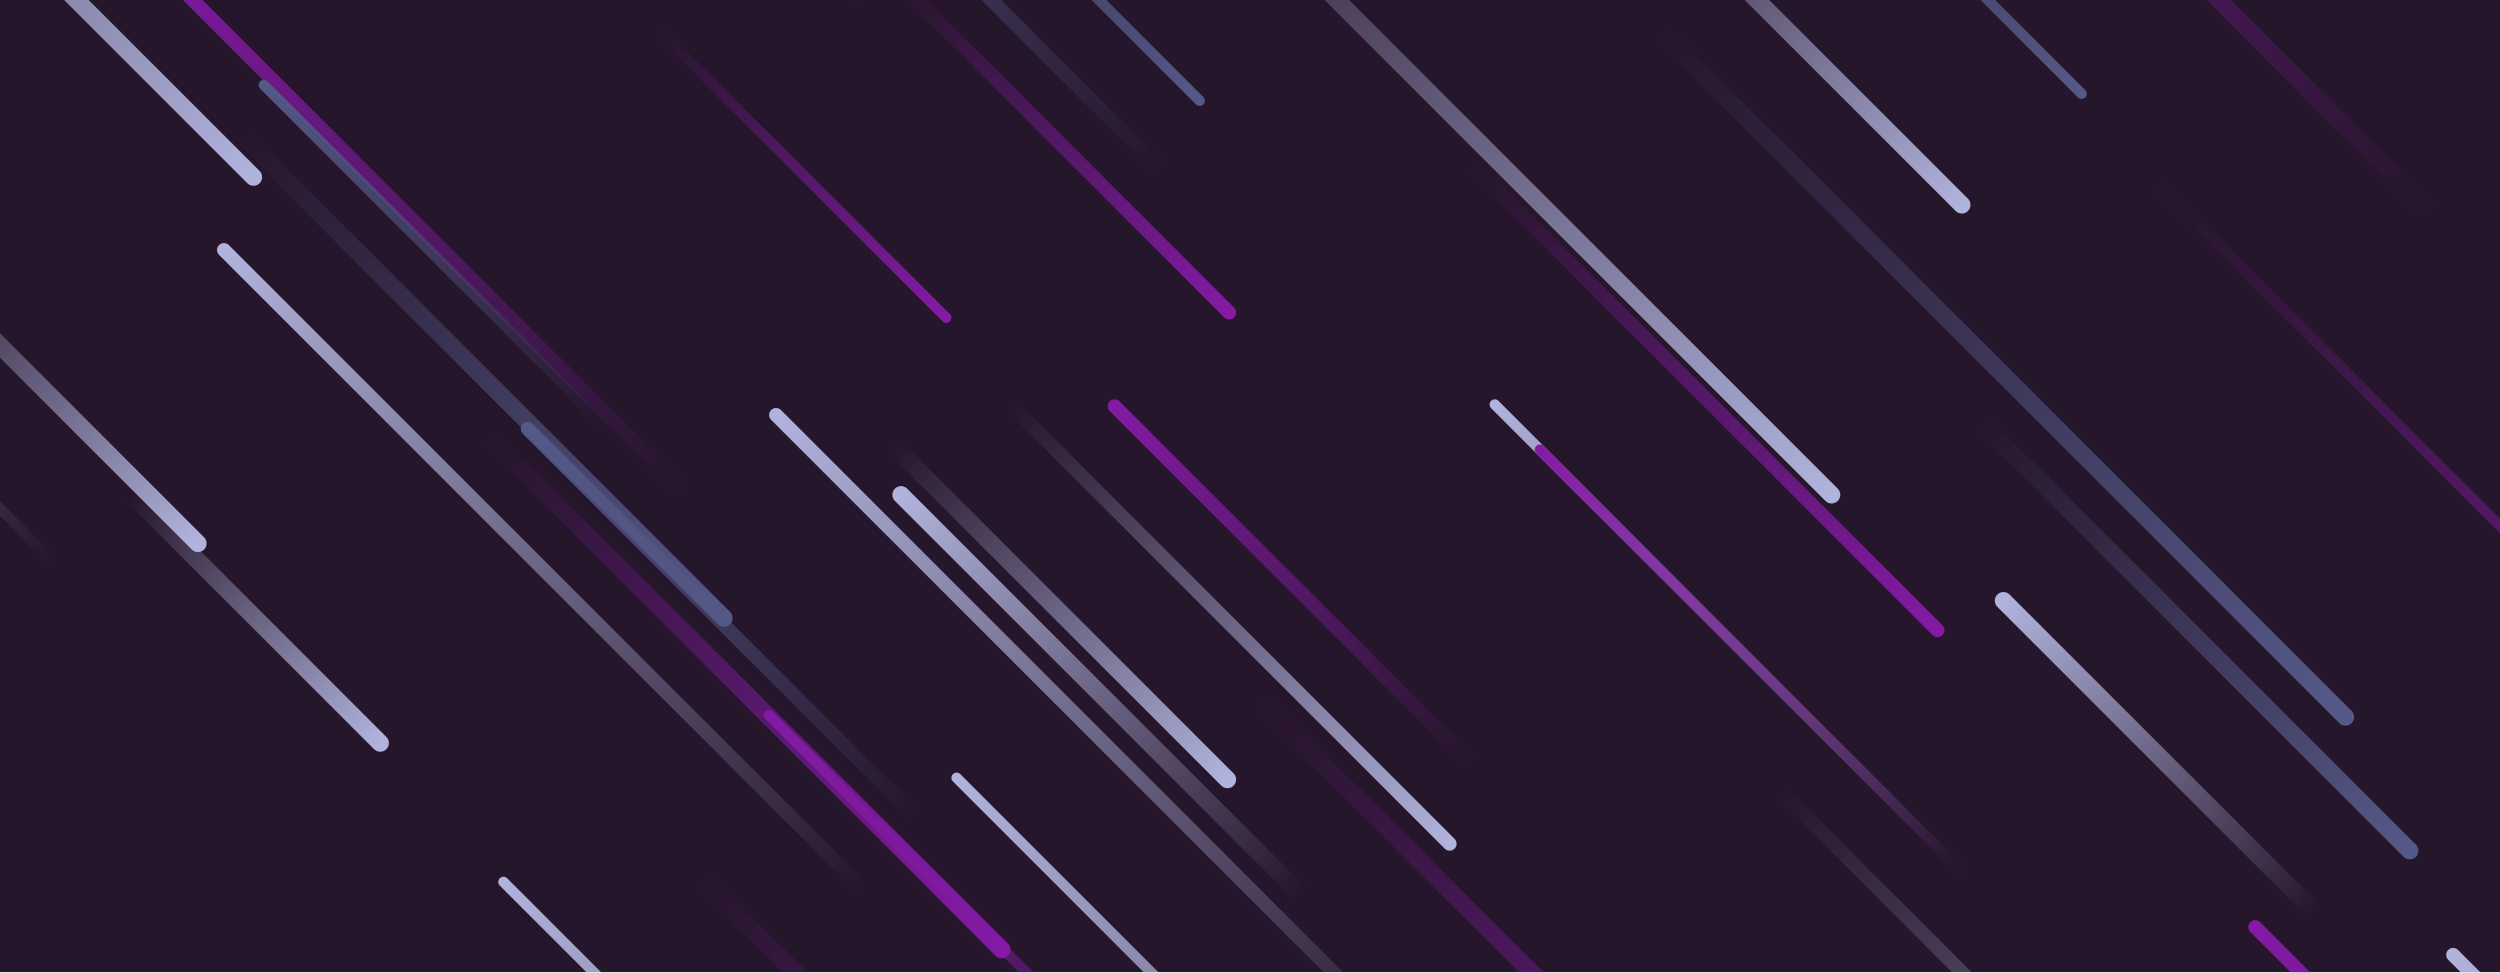
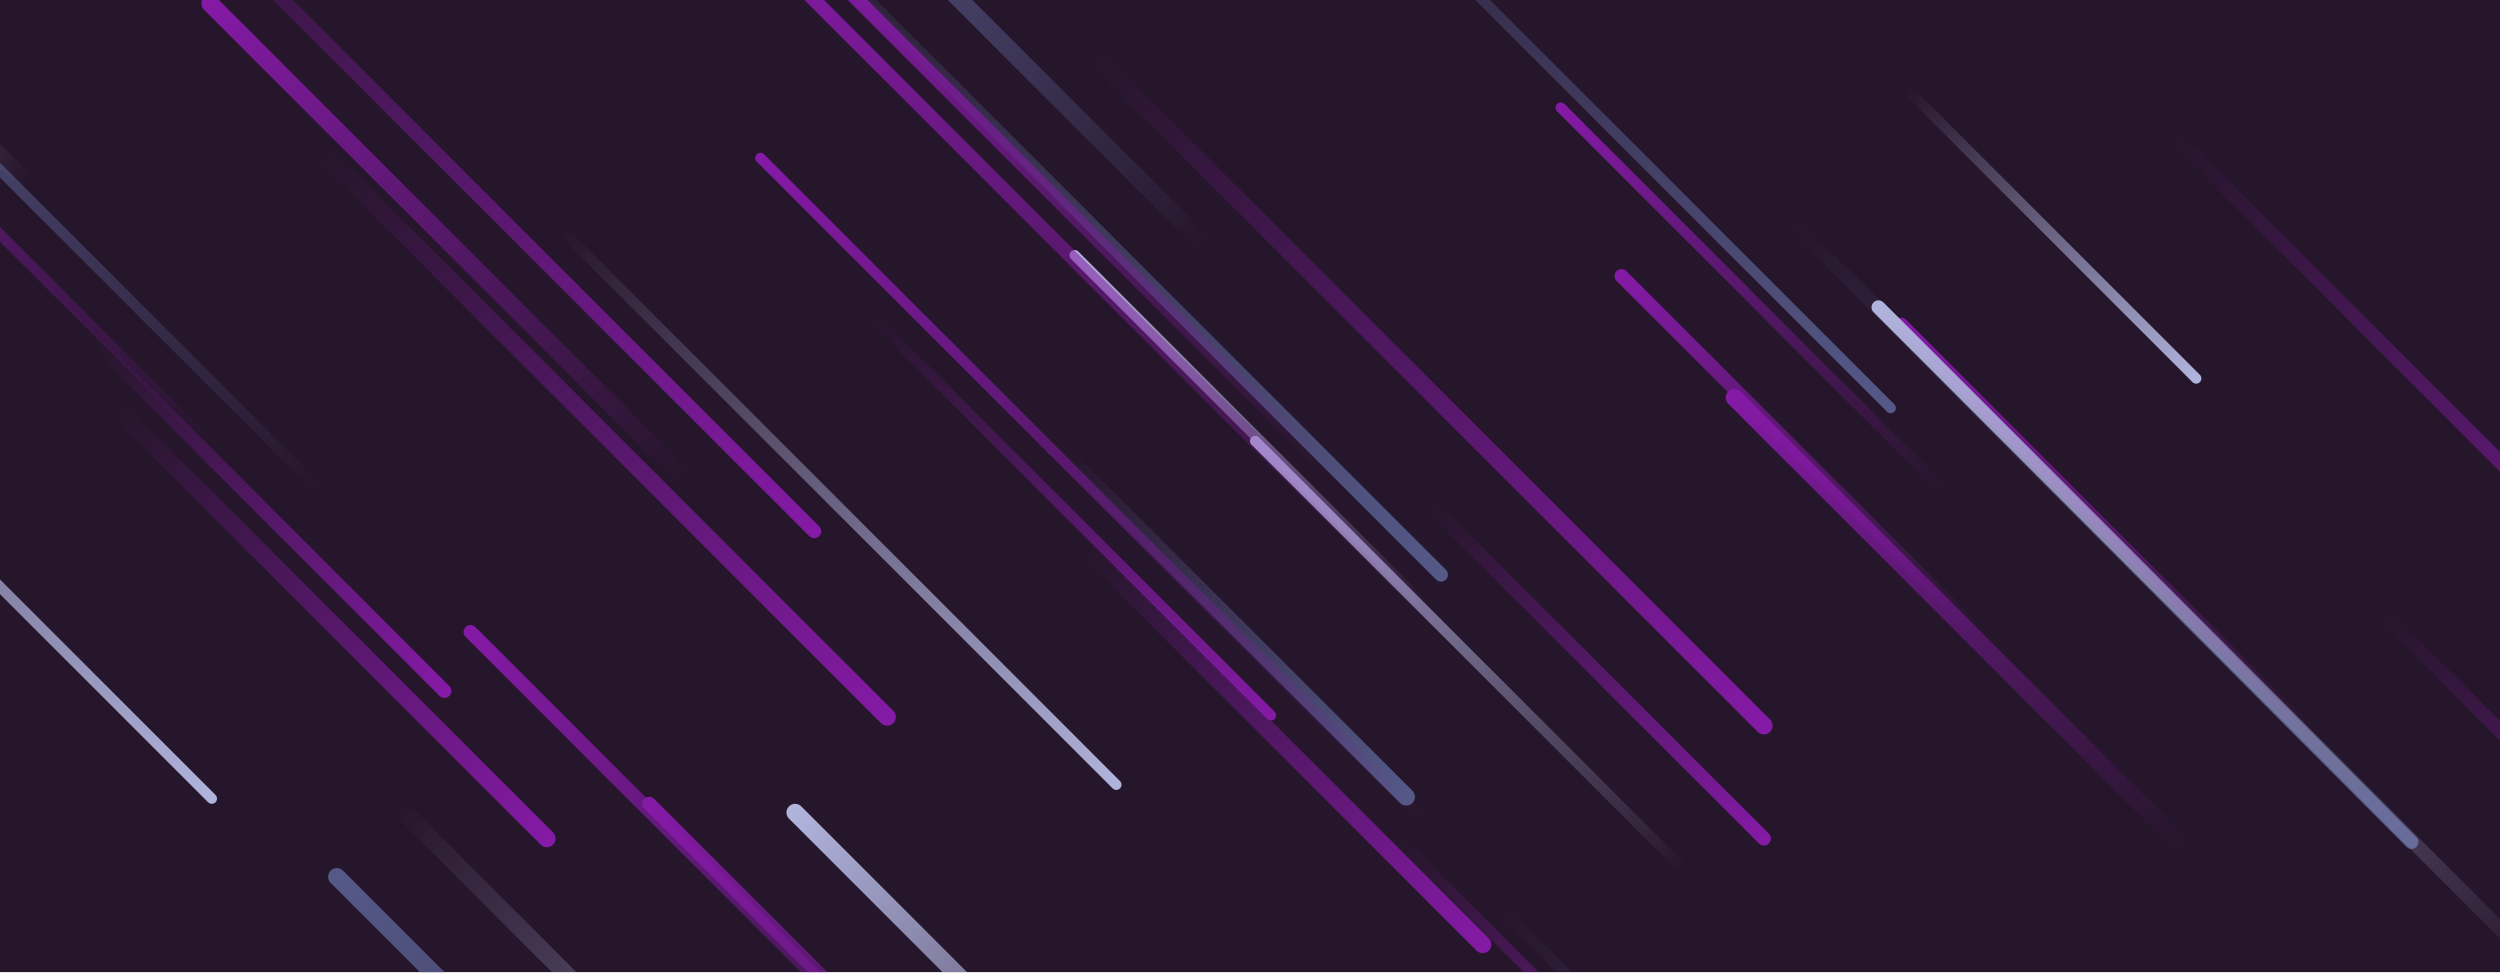
<svg xmlns="http://www.w3.org/2000/svg" version="1.1" width="1440" height="560" preserveAspectRatio="none" viewBox="0 0 1440 560">
-   <g mask="url(&quot;#SvgjsMask2171&quot;)" fill="none">
-     <rect width="1440" height="560" x="0" y="0" fill="url(&quot;#SvgjsLinearGradient2172&quot;)" />
-     <path d="M1123 495L861 233" stroke-width="6" stroke="url(&quot;#SvgjsLinearGradient2173&quot;)" stroke-linecap="round" class="TopLeft" />
-     <path d="M394 283L75 -36" stroke-width="8" stroke="url(&quot;#SvgjsLinearGradient2174&quot;)" stroke-linecap="round" class="TopLeft" />
-     <path d="M443 412L715 684" stroke-width="6" stroke="url(&quot;#SvgjsLinearGradient2174&quot;)" stroke-linecap="round" class="TopLeft" />
-     <path d="M30 323L-249 44" stroke-width="6" stroke="url(&quot;#SvgjsLinearGradient2173&quot;)" stroke-linecap="round" class="TopLeft" />
-     <path d="M304 247L528 471" stroke-width="8" stroke="url(&quot;#SvgjsLinearGradient2175&quot;)" stroke-linecap="round" class="TopLeft" />
-     <path d="M545 183L379 17" stroke-width="6" stroke="url(&quot;#SvgjsLinearGradient2176&quot;)" stroke-linecap="round" class="BottomRight" />
-     <path d="M447 239L823 615" stroke-width="8" stroke="url(&quot;#SvgjsLinearGradient2173&quot;)" stroke-linecap="round" class="TopLeft" />
-     <path d="M1413 550L1831 968" stroke-width="8" stroke="url(&quot;#SvgjsLinearGradient2173&quot;)" stroke-linecap="round" class="TopLeft" />
-     <path d="M1243 106L1662 525" stroke-width="6" stroke="url(&quot;#SvgjsLinearGradient2176&quot;)" stroke-linecap="round" class="BottomRight" />
-     <path d="M497 512L129 144" stroke-width="8" stroke="url(&quot;#SvgjsLinearGradient2173&quot;)" stroke-linecap="round" class="TopLeft" />
-     <path d="M668 97L413 -158" stroke-width="8" stroke="url(&quot;#SvgjsLinearGradient2175&quot;)" stroke-linecap="round" class="TopLeft" />
-     <path d="M515 257L707 449" stroke-width="10" stroke="url(&quot;#SvgjsLinearGradient2177&quot;)" stroke-linecap="round" class="BottomRight" />
-     <path d="M1130 118L921 -91" stroke-width="10" stroke="url(&quot;#SvgjsLinearGradient2177&quot;)" stroke-linecap="round" class="BottomRight" />
-     <path d="M497 2L100 -395" stroke-width="10" stroke="url(&quot;#SvgjsLinearGradient2175&quot;)" stroke-linecap="round" class="TopLeft" />
-     <path d="M691 58L477 -156" stroke-width="6" stroke="url(&quot;#SvgjsLinearGradient2178&quot;)" stroke-linecap="round" class="BottomRight" />
-     <path d="M146 102L-245 -289" stroke-width="10" stroke="url(&quot;#SvgjsLinearGradient2177&quot;)" stroke-linecap="round" class="BottomRight" />
-     <path d="M152 49L349 246" stroke-width="6" stroke="url(&quot;#SvgjsLinearGradient2175&quot;)" stroke-linecap="round" class="TopLeft" />
-     <path d="M219 428L76 285" stroke-width="10" stroke="url(&quot;#SvgjsLinearGradient2177&quot;)" stroke-linecap="round" class="BottomRight" />
-     <path d="M835 486L583 234" stroke-width="8" stroke="url(&quot;#SvgjsLinearGradient2177&quot;)" stroke-linecap="round" class="BottomRight" />
-     <path d="M749 515L519 285" stroke-width="10" stroke="url(&quot;#SvgjsLinearGradient2173&quot;)" stroke-linecap="round" class="TopLeft" />
-     <path d="M1400 122L998 -280" stroke-width="10" stroke="url(&quot;#SvgjsLinearGradient2174&quot;)" stroke-linecap="round" class="TopLeft" />
-     <path d="M887 259L1132 504" stroke-width="6" stroke="url(&quot;#SvgjsLinearGradient2174&quot;)" stroke-linecap="round" class="TopLeft" />
-     <path d="M847 439L642 234" stroke-width="8" stroke="url(&quot;#SvgjsLinearGradient2174&quot;)" stroke-linecap="round" class="TopLeft" />
-     <path d="M1333 525L1154 346" stroke-width="10" stroke="url(&quot;#SvgjsLinearGradient2173&quot;)" stroke-linecap="round" class="TopLeft" />
-     <path d="M1351 413L956 18" stroke-width="10" stroke="url(&quot;#SvgjsLinearGradient2178&quot;)" stroke-linecap="round" class="BottomRight" />
-     <path d="M1055 285L660 -110" stroke-width="10" stroke="url(&quot;#SvgjsLinearGradient2177&quot;)" stroke-linecap="round" class="BottomRight" />
-     <path d="M708 180L519 -9" stroke-width="8" stroke="url(&quot;#SvgjsLinearGradient2176&quot;)" stroke-linecap="round" class="BottomRight" />
-     <path d="M726 404L1107 785" stroke-width="10" stroke="url(&quot;#SvgjsLinearGradient2176&quot;)" stroke-linecap="round" class="BottomRight" />
-     <path d="M1199 54L957 -188" stroke-width="6" stroke="url(&quot;#SvgjsLinearGradient2178&quot;)" stroke-linecap="round" class="BottomRight" />
-     <path d="M114 313L-57 142" stroke-width="10" stroke="url(&quot;#SvgjsLinearGradient2177&quot;)" stroke-linecap="round" class="BottomRight" />
-     <path d="M551 448L963 860" stroke-width="6" stroke="url(&quot;#SvgjsLinearGradient2173&quot;)" stroke-linecap="round" class="TopLeft" />
-     <path d="M417 356L140 79" stroke-width="10" stroke="url(&quot;#SvgjsLinearGradient2178&quot;)" stroke-linecap="round" class="BottomRight" />
-     <path d="M290 508L700 918" stroke-width="6" stroke="url(&quot;#SvgjsLinearGradient2173&quot;)" stroke-linecap="round" class="TopLeft" />
-     <path d="M282 252L577 547" stroke-width="10" stroke="url(&quot;#SvgjsLinearGradient2176&quot;)" stroke-linecap="round" class="BottomRight" />
-     <path d="M1388 490L1142 244" stroke-width="10" stroke="url(&quot;#SvgjsLinearGradient2178&quot;)" stroke-linecap="round" class="BottomRight" />
-     <path d="M1026 456L1438 868" stroke-width="8" stroke="url(&quot;#SvgjsLinearGradient2177&quot;)" stroke-linecap="round" class="BottomRight" />
-     <path d="M405 507L705 807" stroke-width="10" stroke="url(&quot;#SvgjsLinearGradient2176&quot;)" stroke-linecap="round" class="BottomRight" />
-     <path d="M1299 534L1654 889" stroke-width="8" stroke="url(&quot;#SvgjsLinearGradient2174&quot;)" stroke-linecap="round" class="TopLeft" />
-     <path d="M1116 363L848 95" stroke-width="8" stroke="url(&quot;#SvgjsLinearGradient2176&quot;)" stroke-linecap="round" class="BottomRight" />
+   <g mask="url(&quot;#SvgjsMask1230&quot;)" fill="none">
+     <rect width="1440" height="560" x="0" y="0" fill="url(&quot;#SvgjsLinearGradient1231&quot;)" />
+     <path d="M1099 52L1265 218" stroke-width="6" stroke="url(&quot;#SvgjsLinearGradient1232&quot;)" stroke-linecap="round" class="BottomRight" />
+     <path d="M999 229L1258 488" stroke-width="10" stroke="url(&quot;#SvgjsLinearGradient1233&quot;)" stroke-linecap="round" class="TopLeft" />
+     <path d="M619 147L821 349" stroke-width="6" stroke="url(&quot;#SvgjsLinearGradient1234&quot;)" stroke-linecap="round" class="TopLeft" />
+     <path d="M970 501L723 254" stroke-width="6" stroke="url(&quot;#SvgjsLinearGradient1234&quot;)" stroke-linecap="round" class="TopLeft" />
+     <path d="M469 306L52 -111" stroke-width="8" stroke="url(&quot;#SvgjsLinearGradient1235&quot;)" stroke-linecap="round" class="BottomRight" />
+     <path d="M899 62L1120 283" stroke-width="6" stroke="url(&quot;#SvgjsLinearGradient1233&quot;)" stroke-linecap="round" class="TopLeft" />
+     <path d="M323 132L643 452" stroke-width="6" stroke="url(&quot;#SvgjsLinearGradient1232&quot;)" stroke-linecap="round" class="BottomRight" />
+     <path d="M120 255L-164 -29" stroke-width="6" stroke="url(&quot;#SvgjsLinearGradient1233&quot;)" stroke-linecap="round" class="TopLeft" />
+     <path d="M694 141L461 -92" stroke-width="10" stroke="url(&quot;#SvgjsLinearGradient1236&quot;)" stroke-linecap="round" class="TopLeft" />
+     <path d="M68 236L315 483" stroke-width="10" stroke="url(&quot;#SvgjsLinearGradient1235&quot;)" stroke-linecap="round" class="BottomRight" />
+     <path d="M830 331L429 -70" stroke-width="8" stroke="url(&quot;#SvgjsLinearGradient1237&quot;)" stroke-linecap="round" class="BottomRight" />
+     <path d="M194 505L553 864" stroke-width="10" stroke="url(&quot;#SvgjsLinearGradient1236&quot;)" stroke-linecap="round" class="TopLeft" />
+     <path d="M765 271L471 -23" stroke-width="8" stroke="url(&quot;#SvgjsLinearGradient1233&quot;)" stroke-linecap="round" class="TopLeft" />
+     <path d="M394 275L121 2" stroke-width="10" stroke="url(&quot;#SvgjsLinearGradient1233&quot;)" stroke-linecap="round" class="TopLeft" />
+     <path d="M630 32L1016 418" stroke-width="10" stroke="url(&quot;#SvgjsLinearGradient1235&quot;)" stroke-linecap="round" class="BottomRight" />
+     <path d="M1372 353L1639 620" stroke-width="8" stroke="url(&quot;#SvgjsLinearGradient1235&quot;)" stroke-linecap="round" class="BottomRight" />
+     <path d="M613 262L810 459" stroke-width="10" stroke="url(&quot;#SvgjsLinearGradient1237&quot;)" stroke-linecap="round" class="BottomRight" />
+     <path d="M1252 78L1604 430" stroke-width="8" stroke="url(&quot;#SvgjsLinearGradient1235&quot;)" stroke-linecap="round" class="BottomRight" />
+     <path d="M854 544L627 317" stroke-width="10" stroke="url(&quot;#SvgjsLinearGradient1235&quot;)" stroke-linecap="round" class="BottomRight" />
+     <path d="M374 463L600 689" stroke-width="8" stroke="url(&quot;#SvgjsLinearGradient1233&quot;)" stroke-linecap="round" class="TopLeft" />
+     <path d="M864 523L1198 857" stroke-width="6" stroke="url(&quot;#SvgjsLinearGradient1237&quot;)" stroke-linecap="round" class="BottomRight" />
+     <path d="M186 284L-112 -14" stroke-width="6" stroke="url(&quot;#SvgjsLinearGradient1236&quot;)" stroke-linecap="round" class="TopLeft" />
+     <path d="M840 371L438 -31" stroke-width="8" stroke="url(&quot;#SvgjsLinearGradient1233&quot;)" stroke-linecap="round" class="TopLeft" />
+     <path d="M1143 368L934 159" stroke-width="8" stroke="url(&quot;#SvgjsLinearGradient1233&quot;)" stroke-linecap="round" class="TopLeft" />
+     <path d="M271 364L604 697" stroke-width="8" stroke="url(&quot;#SvgjsLinearGradient1233&quot;)" stroke-linecap="round" class="TopLeft" />
+     <path d="M1389 485L1032 128" stroke-width="8" stroke="url(&quot;#SvgjsLinearGradient1237&quot;)" stroke-linecap="round" class="BottomRight" />
+     <path d="M229 464L629 864" stroke-width="10" stroke="url(&quot;#SvgjsLinearGradient1232&quot;)" stroke-linecap="round" class="BottomRight" />
+     <path d="M806 484L1005 683" stroke-width="6" stroke="url(&quot;#SvgjsLinearGradient1235&quot;)" stroke-linecap="round" class="BottomRight" />
+     <path d="M502 182L732 412" stroke-width="6" stroke="url(&quot;#SvgjsLinearGradient1235&quot;)" stroke-linecap="round" class="BottomRight" />
+     <path d="M15 105L-215 -125" stroke-width="10" stroke="url(&quot;#SvgjsLinearGradient1234&quot;)" stroke-linecap="round" class="TopLeft" />
+     <path d="M458 468L725 735" stroke-width="10" stroke="url(&quot;#SvgjsLinearGradient1234&quot;)" stroke-linecap="round" class="TopLeft" />
+     <path d="M122 460L-279 59" stroke-width="6" stroke="url(&quot;#SvgjsLinearGradient1232&quot;)" stroke-linecap="round" class="BottomRight" />
+     <path d="M511 413L186 88" stroke-width="10" stroke="url(&quot;#SvgjsLinearGradient1235&quot;)" stroke-linecap="round" class="BottomRight" />
+     <path d="M825 292L1016 483" stroke-width="8" stroke="url(&quot;#SvgjsLinearGradient1235&quot;)" stroke-linecap="round" class="BottomRight" />
+     <path d="M821 474L438 91" stroke-width="6" stroke="url(&quot;#SvgjsLinearGradient1233&quot;)" stroke-linecap="round" class="TopLeft" />
+     <path d="M1089 235L713 -141" stroke-width="6" stroke="url(&quot;#SvgjsLinearGradient1237&quot;)" stroke-linecap="round" class="BottomRight" />
+     <path d="M1095 187L1332 424" stroke-width="8" stroke="url(&quot;#SvgjsLinearGradient1233&quot;)" stroke-linecap="round" class="TopLeft" />
+     <path d="M1082 177L1470 565" stroke-width="8" stroke="url(&quot;#SvgjsLinearGradient1234&quot;)" stroke-linecap="round" class="TopLeft" />
+     <path d="M256 398L57 199" stroke-width="8" stroke="url(&quot;#SvgjsLinearGradient1235&quot;)" stroke-linecap="round" class="BottomRight" />
  </g>
  <defs>
-     <mask id="SvgjsMask2171">
+     <mask id="SvgjsMask1230">
      <rect width="1440" height="560" fill="#ffffff" />
    </mask>
-     <linearGradient x1="15.28%" y1="-39.29%" x2="84.72%" y2="139.29%" gradientUnits="userSpaceOnUse" id="SvgjsLinearGradient2172">
+     <linearGradient x1="15.28%" y1="-39.29%" x2="84.72%" y2="139.29%" gradientUnits="userSpaceOnUse" id="SvgjsLinearGradient1231">
      <stop stop-color="rgba(38, 22, 43, 1)" offset="0.28" />
      <stop stop-color="rgba(38, 22, 43, 1)" offset="0.88" />
    </linearGradient>
-     <linearGradient x1="100%" y1="100%" x2="0%" y2="0%" id="SvgjsLinearGradient2173">
+     <linearGradient x1="0%" y1="0%" x2="100%" y2="100%" id="SvgjsLinearGradient1232">
      <stop stop-color="rgba(176, 179, 220, 0)" offset="0" />
      <stop stop-color="rgba(176, 179, 220, 1)" offset="1" />
    </linearGradient>
-     <linearGradient x1="100%" y1="100%" x2="0%" y2="0%" id="SvgjsLinearGradient2174">
+     <linearGradient x1="100%" y1="100%" x2="0%" y2="0%" id="SvgjsLinearGradient1233">
      <stop stop-color="rgba(132, 26, 165, 0)" offset="0" />
      <stop stop-color="rgba(132, 26, 165, 1)" offset="1" />
    </linearGradient>
-     <linearGradient x1="100%" y1="100%" x2="0%" y2="0%" id="SvgjsLinearGradient2175">
+     <linearGradient x1="100%" y1="100%" x2="0%" y2="0%" id="SvgjsLinearGradient1234">
+       <stop stop-color="rgba(176, 179, 220, 0)" offset="0" />
+       <stop stop-color="rgba(176, 179, 220, 1)" offset="1" />
+     </linearGradient>
+     <linearGradient x1="0%" y1="0%" x2="100%" y2="100%" id="SvgjsLinearGradient1235">
+       <stop stop-color="rgba(132, 26, 165, 0)" offset="0" />
+       <stop stop-color="rgba(132, 26, 165, 1)" offset="1" />
+     </linearGradient>
+     <linearGradient x1="100%" y1="100%" x2="0%" y2="0%" id="SvgjsLinearGradient1236">
      <stop stop-color="rgba(85, 89, 136, 0)" offset="0" />
      <stop stop-color="rgba(85, 89, 136, 1)" offset="1" />
    </linearGradient>
-     <linearGradient x1="0%" y1="0%" x2="100%" y2="100%" id="SvgjsLinearGradient2176">
-       <stop stop-color="rgba(132, 26, 165, 0)" offset="0" />
-       <stop stop-color="rgba(132, 26, 165, 1)" offset="1" />
-     </linearGradient>
-     <linearGradient x1="0%" y1="0%" x2="100%" y2="100%" id="SvgjsLinearGradient2177">
-       <stop stop-color="rgba(176, 179, 220, 0)" offset="0" />
-       <stop stop-color="rgba(176, 179, 220, 1)" offset="1" />
-     </linearGradient>
-     <linearGradient x1="0%" y1="0%" x2="100%" y2="100%" id="SvgjsLinearGradient2178">
+     <linearGradient x1="0%" y1="0%" x2="100%" y2="100%" id="SvgjsLinearGradient1237">
      <stop stop-color="rgba(85, 89, 136, 0)" offset="0" />
      <stop stop-color="rgba(85, 89, 136, 1)" offset="1" />
    </linearGradient>
  </defs>
</svg>
